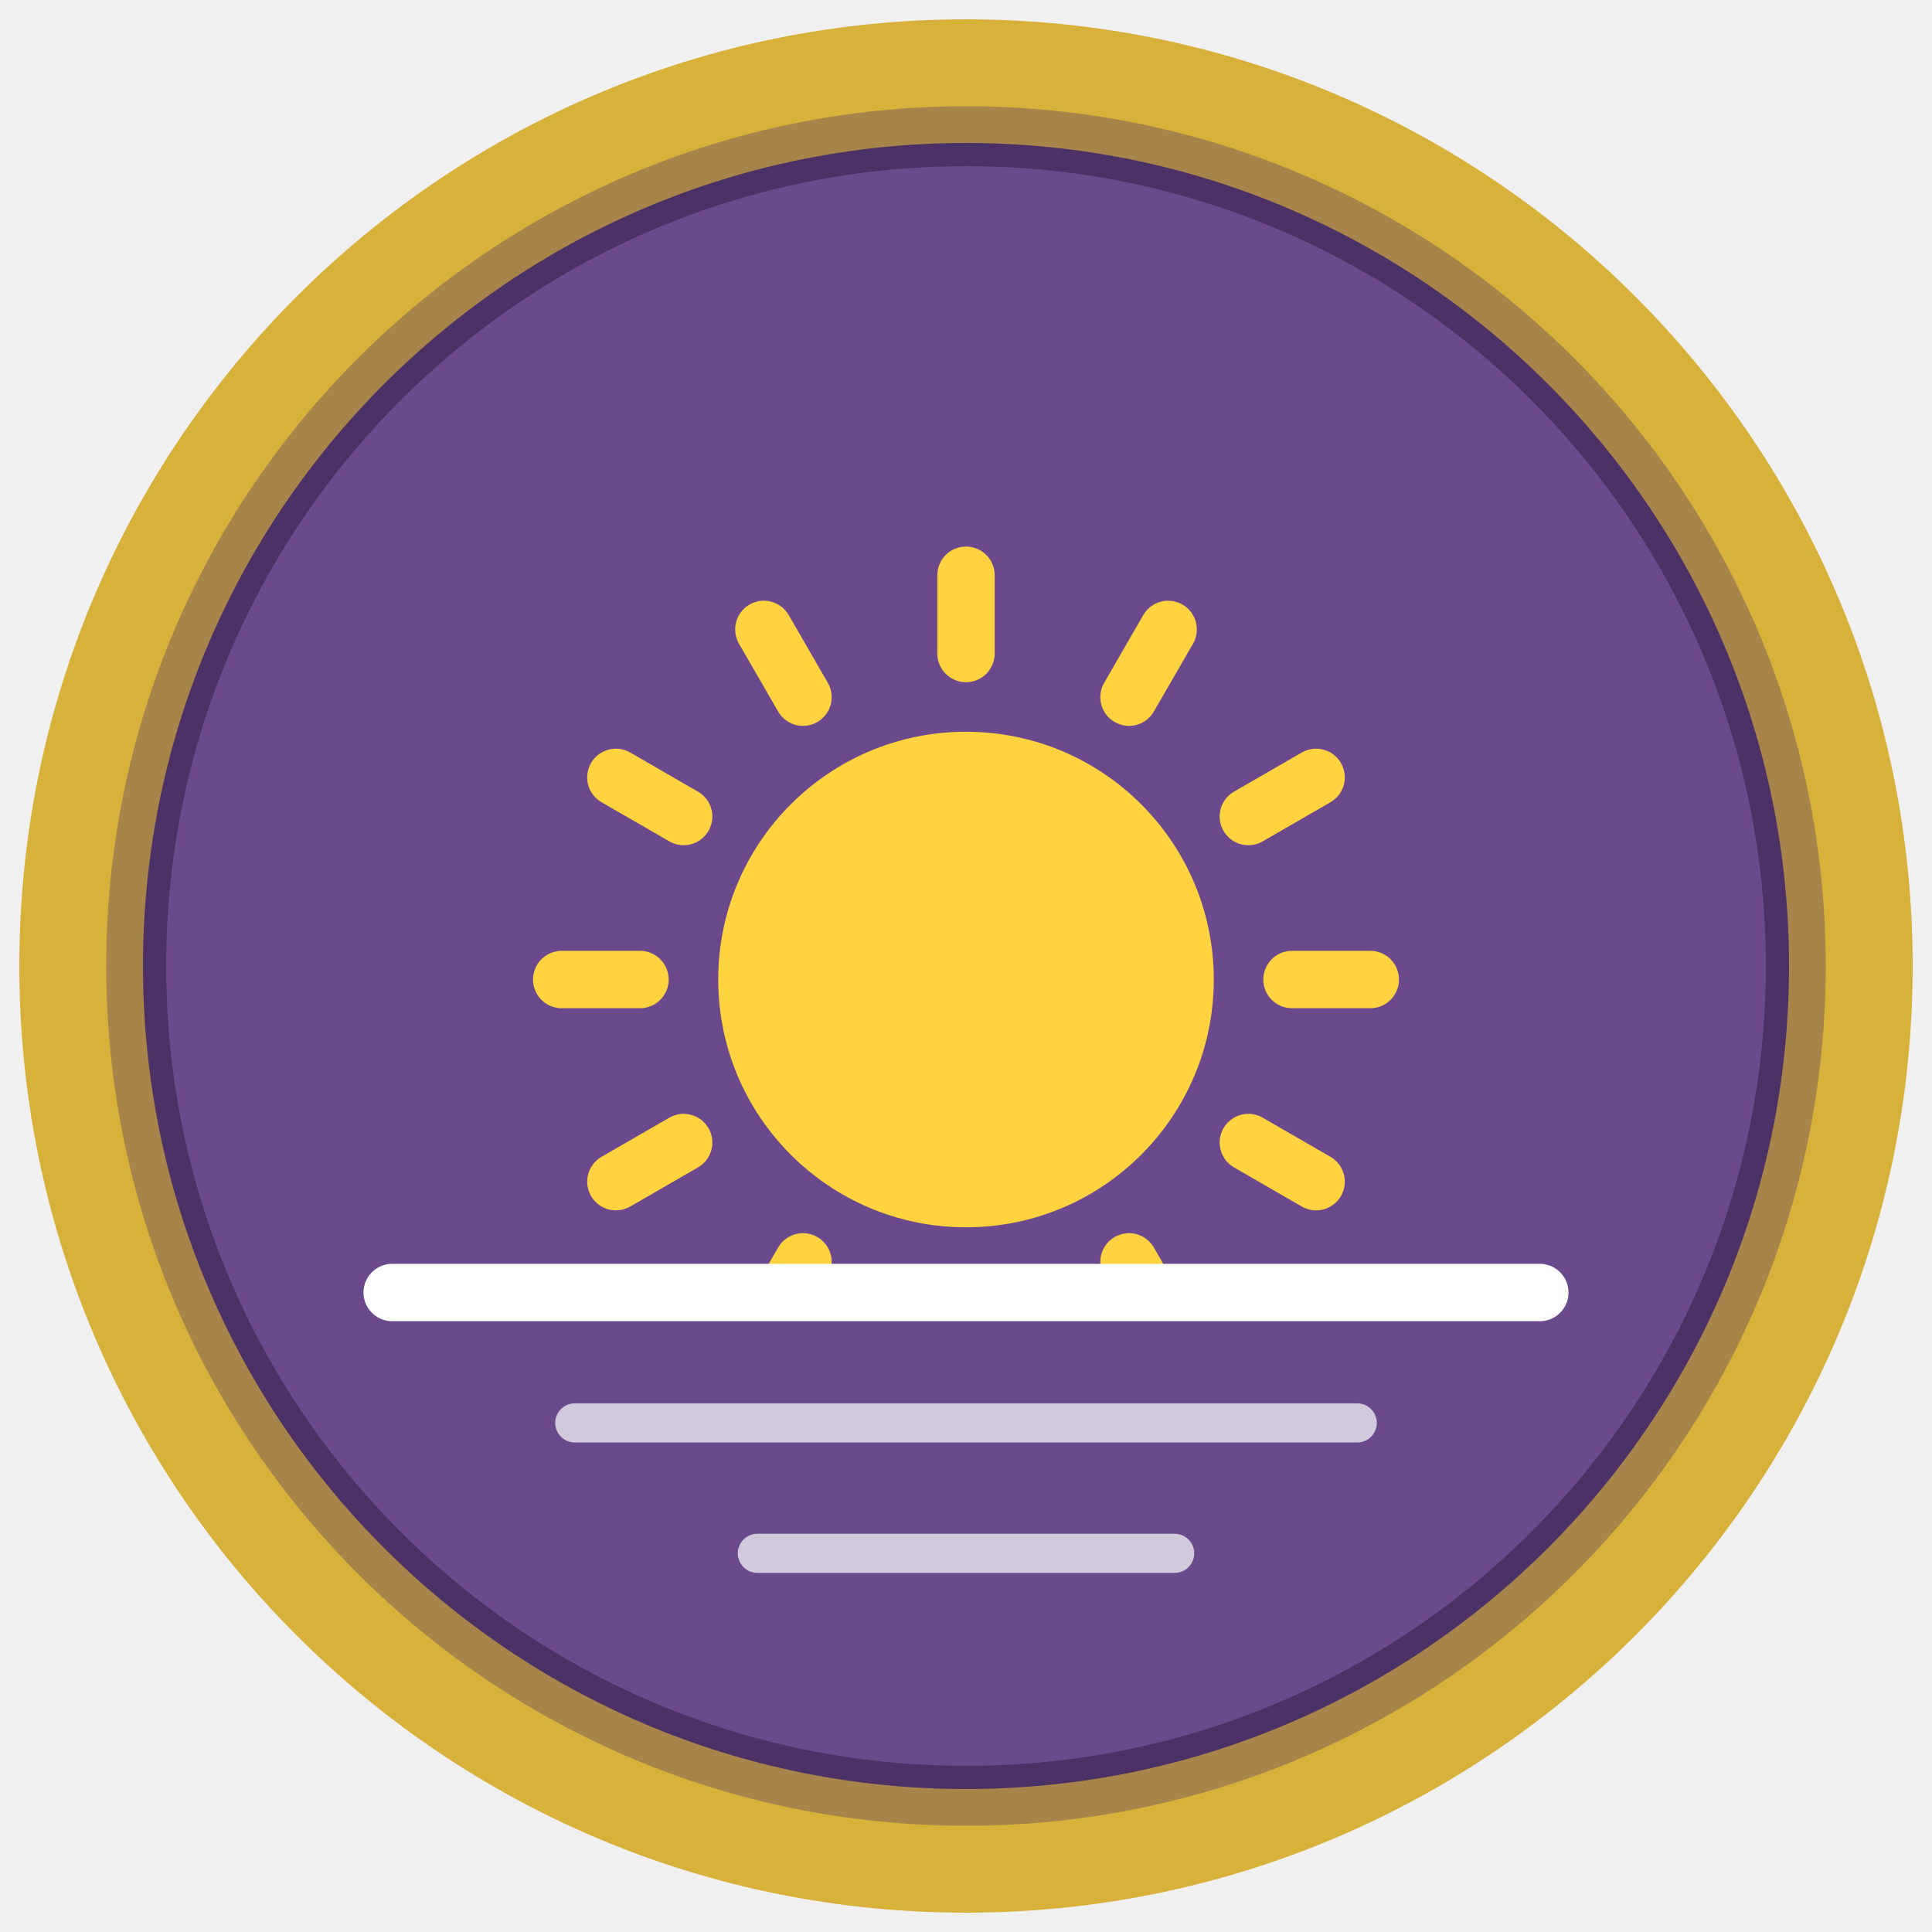
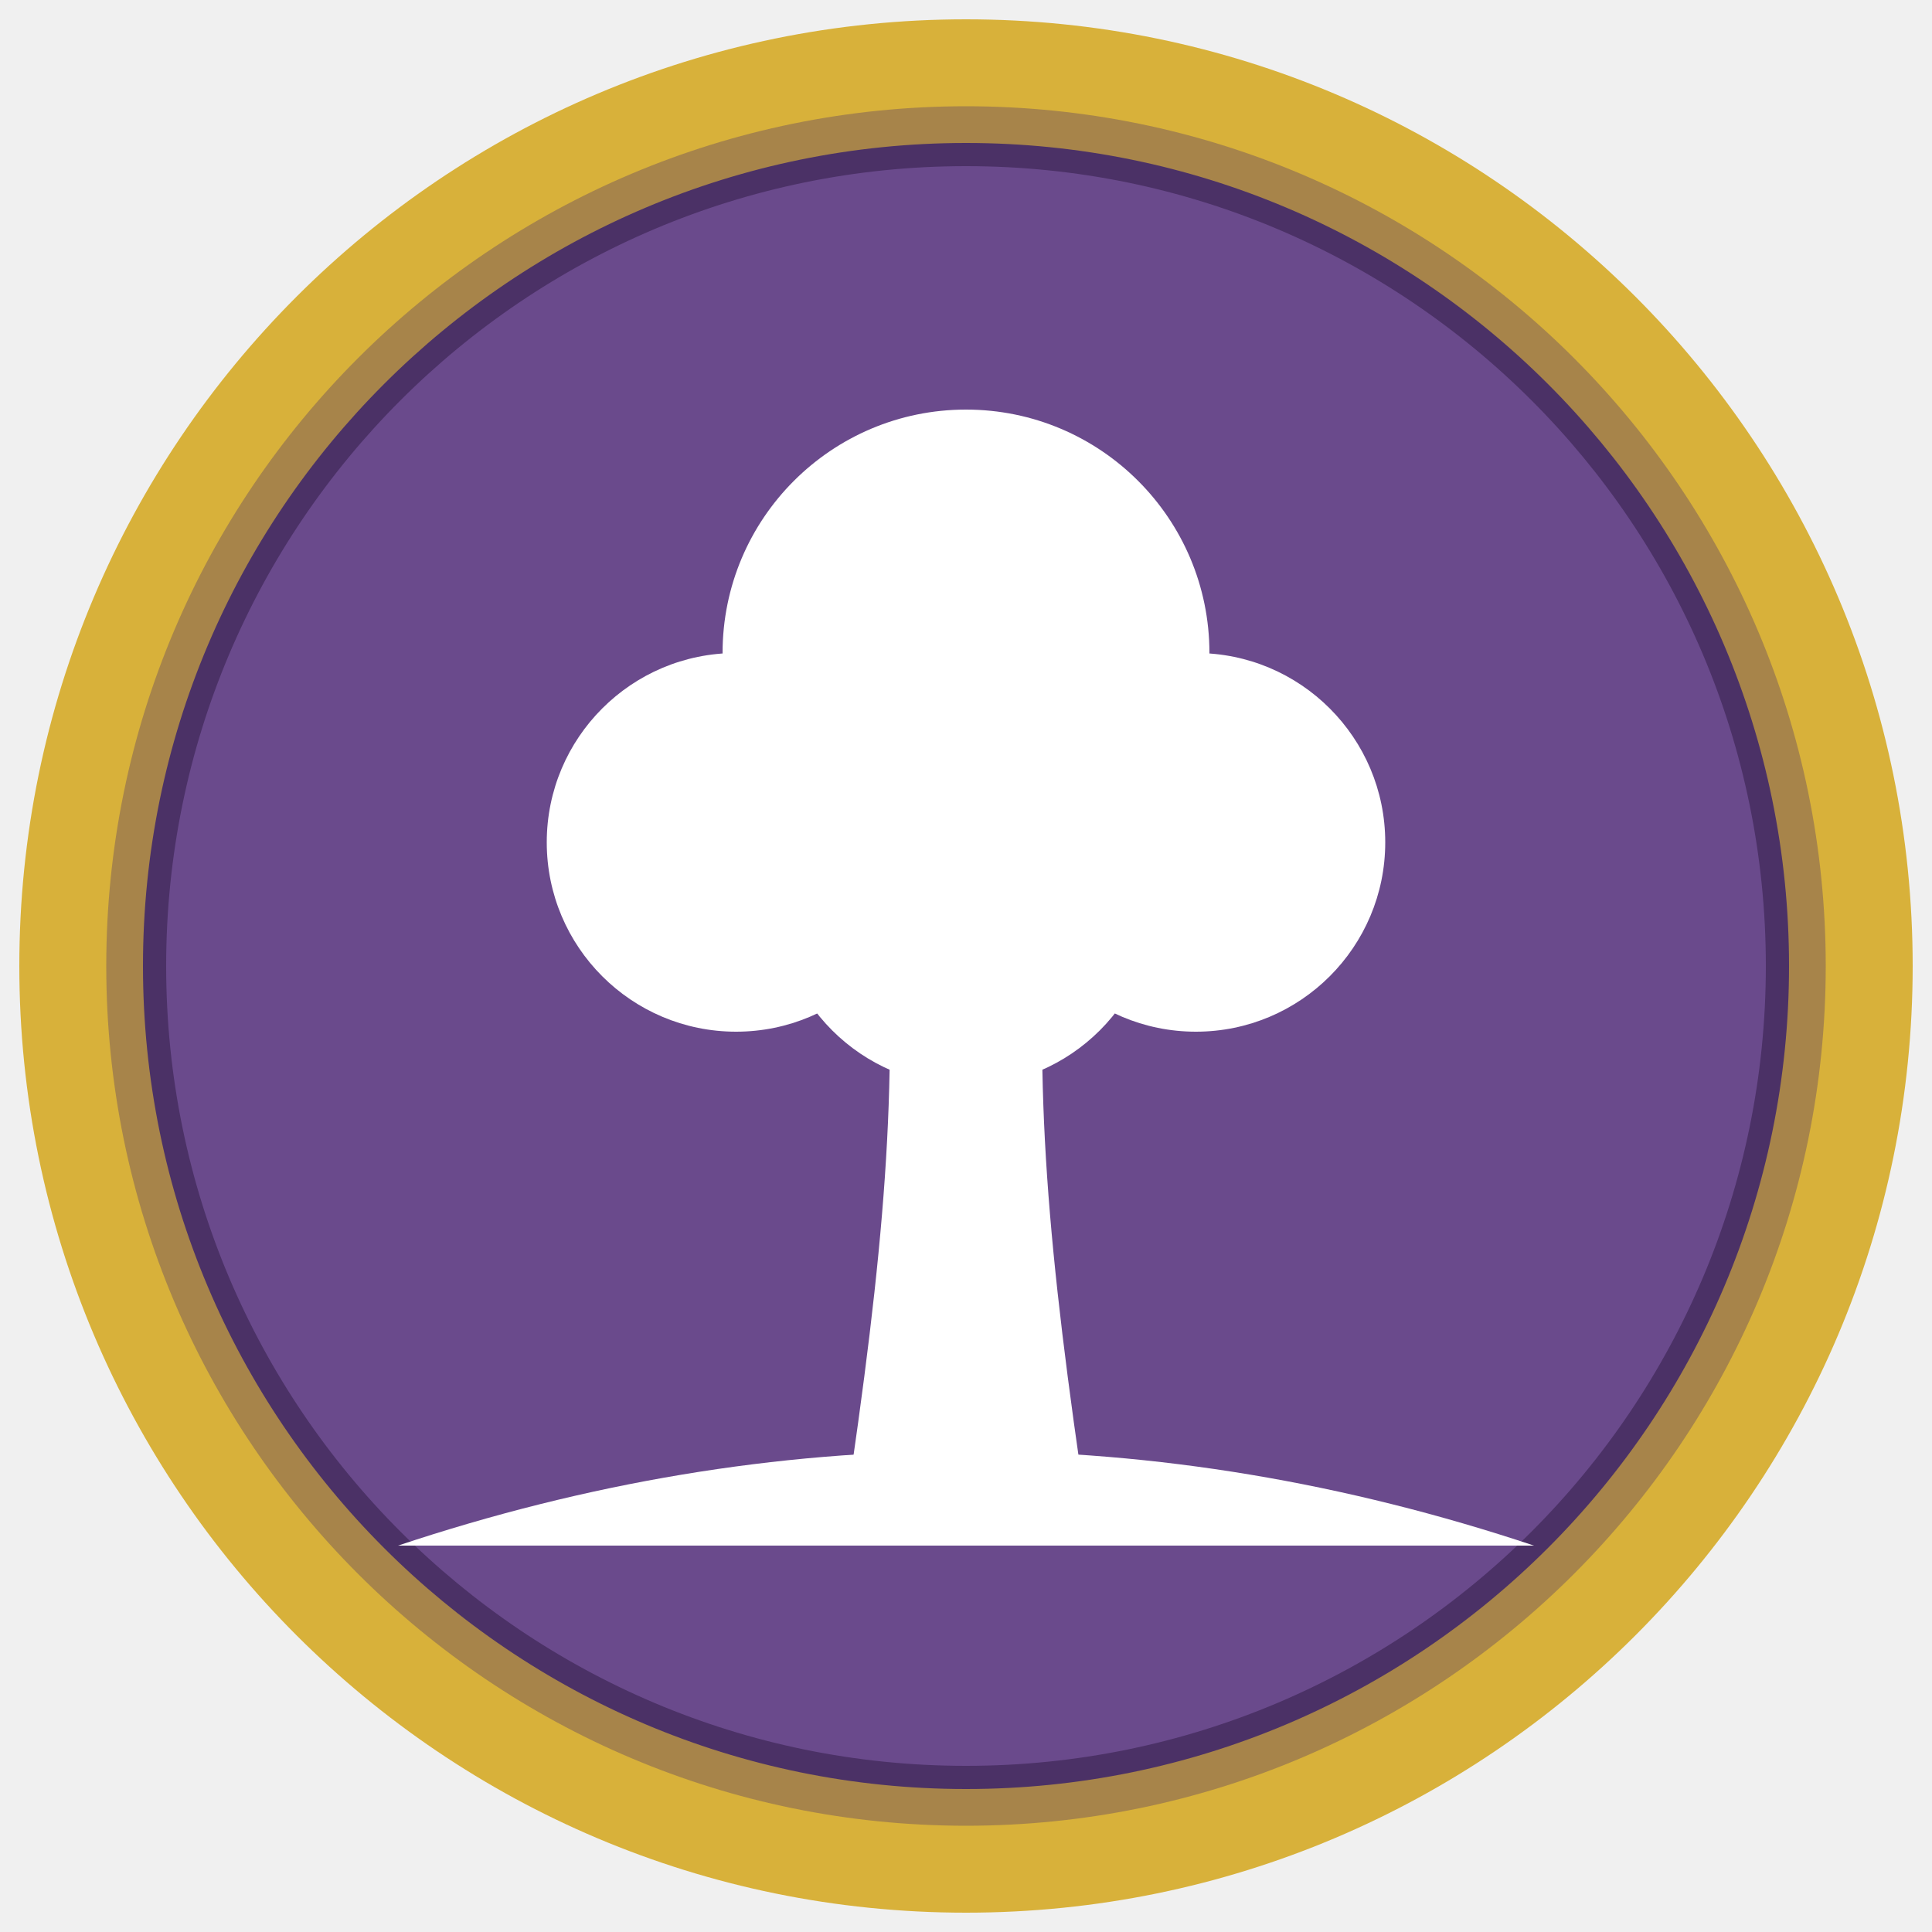
<svg xmlns="http://www.w3.org/2000/svg" viewBox="-100 -100 200 200" width="400" height="400">
  <circle r="98" fill="#D8B13A" />
  <circle r="89" fill="#4B3166" opacity=".35" />
  <circle r="84" fill="#6A4A8C" />
  <circle r="84" fill="none" stroke="#4B3166" stroke-width="2.4" />
-   <g transform="translate(0 -4) scale(1.35)">
-     <clipPath id="hz">
-       <rect x="-60" y="-60" width="120" height="86" />
-     </clipPath>
-     <g clip-path="url(#hz)">
-       <path d="M0,-25 V-31" stroke="#FFD23F" stroke-width="4.4" stroke-linecap="round" transform="translate(0 4) rotate(0)" />
-       <path d="M0,-25 V-31" stroke="#FFD23F" stroke-width="4.4" stroke-linecap="round" transform="translate(0 4) rotate(30)" />
-       <path d="M0,-25 V-31" stroke="#FFD23F" stroke-width="4.4" stroke-linecap="round" transform="translate(0 4) rotate(60)" />
-       <path d="M0,-25 V-31" stroke="#FFD23F" stroke-width="4.4" stroke-linecap="round" transform="translate(0 4) rotate(90)" />
-       <path d="M0,-25 V-31" stroke="#FFD23F" stroke-width="4.4" stroke-linecap="round" transform="translate(0 4) rotate(120)" />
-       <path d="M0,-25 V-31" stroke="#FFD23F" stroke-width="4.4" stroke-linecap="round" transform="translate(0 4) rotate(150)" />
-       <path d="M0,-25 V-31" stroke="#FFD23F" stroke-width="4.4" stroke-linecap="round" transform="translate(0 4) rotate(180)" />
-       <path d="M0,-25 V-31" stroke="#FFD23F" stroke-width="4.4" stroke-linecap="round" transform="translate(0 4) rotate(210)" />
-       <path d="M0,-25 V-31" stroke="#FFD23F" stroke-width="4.4" stroke-linecap="round" transform="translate(0 4) rotate(240)" />
-       <path d="M0,-25 V-31" stroke="#FFD23F" stroke-width="4.4" stroke-linecap="round" transform="translate(0 4) rotate(270)" />
-       <path d="M0,-25 V-31" stroke="#FFD23F" stroke-width="4.4" stroke-linecap="round" transform="translate(0 4) rotate(300)" />
-       <path d="M0,-25 V-31" stroke="#FFD23F" stroke-width="4.4" stroke-linecap="round" transform="translate(0 4) rotate(330)" />
-       <circle cx="0" cy="4" r="19" fill="#FFD23F" />
-     </g>
-     <path d="M-44,28 H44" stroke="#FFFFFF" stroke-width="4.4" stroke-linecap="round" />
-     <path d="M-30,38 H30 M-16,48 H16" stroke="#FFFFFF" stroke-width="3" stroke-linecap="round" opacity=".7" />
+   <g transform="translate(0 4) scale(1.4)">
+     <path d="M-42,40 Q0,26 42,40Z" fill="#FFFFFF" />
+     <circle cx="0" cy="-26" r="18" fill="#FFFFFF" />
+     <circle cx="-17" cy="-12" r="14" fill="#FFFFFF" />
+     <circle cx="17" cy="-12" r="14" fill="#FFFFFF" />
+     <circle cx="0" cy="-8" r="14" fill="#FFFFFF" />
+     <path d="M-9,38 C-6,18 -5,6 -6,-8 L6,-8 C5,6 6,18 9,38Z" fill="#FFFFFF" />
  </g>
</svg>
